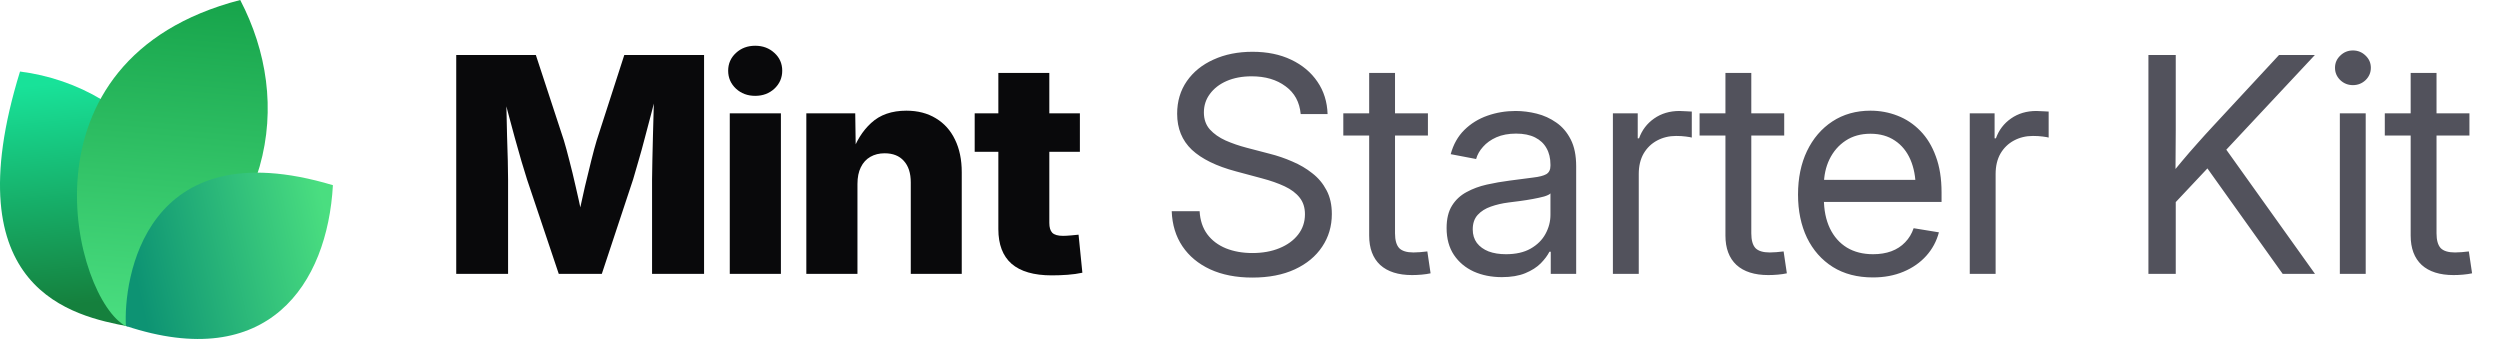
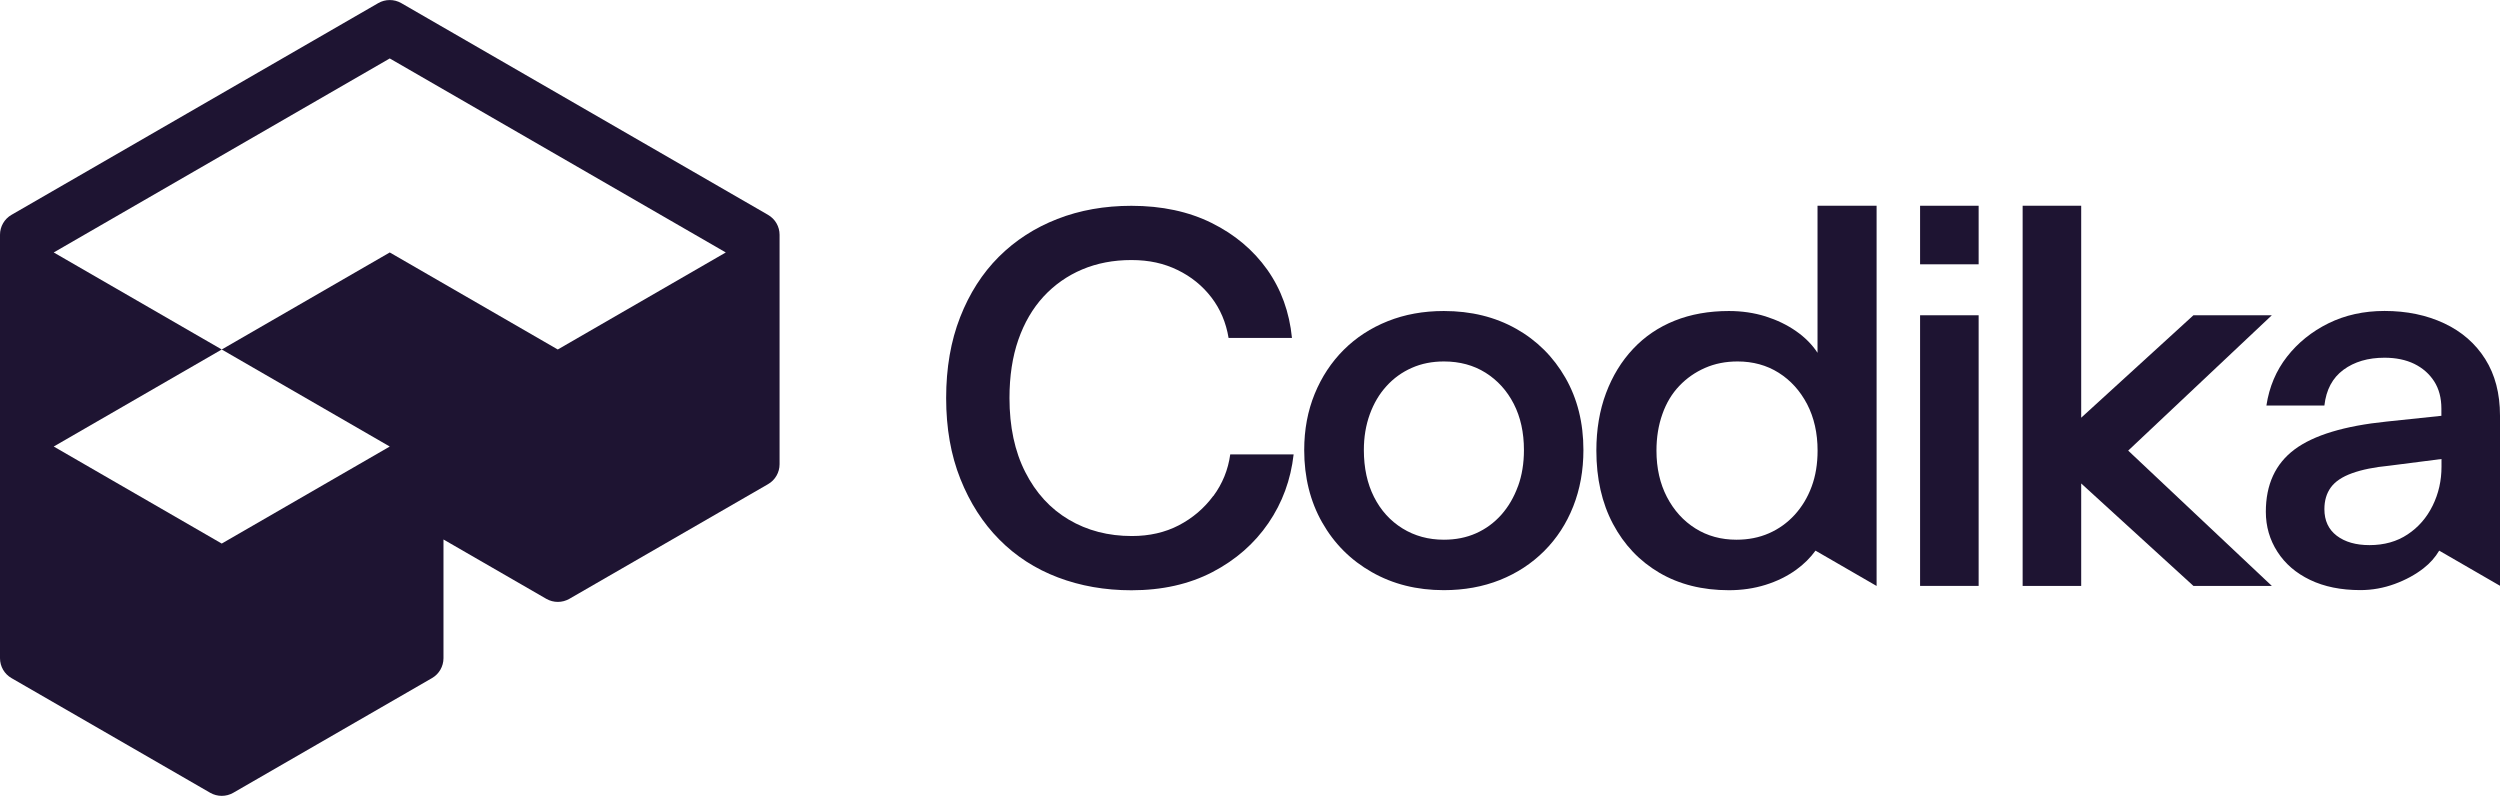
- <svg xmlns="http://www.w3.org/2000/svg" width="177" height="24" viewBox="0 0 177 24" fill="none">
-   <path d="M9.061 23.108C5.268 22.377 -3.391 20.627 1.417 5.064C9.634 6.099 16.973 14.064 9.061 23.108Z" fill="url(#paint0_linear_17557_2020)" />
-   <path d="M8.919 23.094C5.276 21.222 0.784 4.209 17.007 0C20.757 7.193 19.621 16.545 8.919 23.094Z" fill="url(#paint1_linear_17557_2020)" />
-   <path d="M8.914 23.079C8.735 19.882 10.159 9.085 23.57 13.111C23.181 20.123 18.984 26.418 8.914 23.079Z" fill="url(#paint2_linear_17557_2020)" />
-   <path d="M32.301 19.392V3.894H37.938L39.925 9.948C40.036 10.315 40.164 10.787 40.31 11.362C40.462 11.938 40.611 12.552 40.757 13.204C40.91 13.855 41.048 14.483 41.173 15.086C41.305 15.682 41.412 16.192 41.495 16.615H40.695C40.771 16.192 40.871 15.682 40.996 15.086C41.128 14.49 41.267 13.866 41.412 13.214C41.565 12.562 41.714 11.948 41.86 11.373C42.005 10.79 42.133 10.315 42.244 9.948L44.2 3.894H49.848V19.392H46.166V12.704C46.166 12.357 46.173 11.917 46.187 11.383C46.2 10.849 46.214 10.27 46.228 9.646C46.249 9.022 46.266 8.391 46.28 7.753C46.301 7.115 46.311 6.519 46.311 5.964H46.623C46.485 6.561 46.332 7.181 46.166 7.826C45.999 8.471 45.833 9.102 45.666 9.719C45.507 10.336 45.351 10.901 45.198 11.414C45.053 11.928 44.928 12.357 44.824 12.704L42.608 19.392H39.561L37.314 12.704C37.203 12.357 37.072 11.928 36.919 11.414C36.773 10.901 36.614 10.34 36.441 9.729C36.274 9.112 36.104 8.481 35.931 7.836C35.764 7.192 35.608 6.567 35.463 5.964H35.827C35.834 6.512 35.844 7.105 35.858 7.743C35.872 8.374 35.886 9.005 35.9 9.636C35.92 10.26 35.938 10.839 35.952 11.373C35.965 11.907 35.972 12.351 35.972 12.704V19.392H32.301ZM51.668 19.392V8.024H55.288V19.392H51.668ZM53.468 6.786C52.927 6.786 52.473 6.616 52.105 6.276C51.738 5.93 51.554 5.507 51.554 5.007C51.554 4.508 51.738 4.088 52.105 3.749C52.473 3.409 52.927 3.239 53.468 3.239C54.009 3.239 54.463 3.409 54.83 3.749C55.198 4.082 55.382 4.501 55.382 5.007C55.382 5.507 55.198 5.93 54.83 6.276C54.463 6.616 54.009 6.786 53.468 6.786ZM60.708 13.027V19.392H57.088V8.024H60.551L60.593 10.967H60.281C60.593 10.024 61.061 9.268 61.685 8.7C62.309 8.124 63.138 7.836 64.171 7.836C64.975 7.836 65.672 8.017 66.262 8.377C66.851 8.731 67.302 9.234 67.614 9.885C67.933 10.537 68.092 11.307 68.092 12.194V19.392H64.483V12.912C64.483 12.26 64.32 11.754 63.994 11.394C63.675 11.033 63.221 10.853 62.632 10.853C62.25 10.853 61.914 10.936 61.623 11.102C61.332 11.269 61.106 11.515 60.947 11.841C60.787 12.16 60.708 12.555 60.708 13.027ZM76.456 8.024V10.749H69.008V8.024H76.456ZM70.683 5.163H74.292V15.783C74.292 16.102 74.361 16.334 74.5 16.48C74.646 16.625 74.899 16.698 75.259 16.698C75.405 16.698 75.596 16.688 75.831 16.667C76.074 16.646 76.251 16.629 76.362 16.615L76.632 19.309C76.313 19.378 75.963 19.427 75.582 19.455C75.207 19.482 74.836 19.496 74.469 19.496C73.2 19.496 72.25 19.222 71.619 18.674C70.995 18.127 70.683 17.308 70.683 16.22V5.163Z" fill="#09090B" />
-   <path d="M88.667 19.652C87.523 19.652 86.528 19.458 85.682 19.07C84.843 18.681 84.188 18.137 83.716 17.437C83.245 16.736 82.992 15.908 82.957 14.951H84.933C84.968 15.596 85.148 16.14 85.474 16.584C85.8 17.021 86.24 17.354 86.795 17.582C87.35 17.804 87.974 17.915 88.667 17.915C89.388 17.915 90.026 17.801 90.581 17.572C91.143 17.343 91.583 17.024 91.902 16.615C92.228 16.199 92.391 15.717 92.391 15.169C92.391 14.698 92.266 14.306 92.017 13.994C91.767 13.675 91.413 13.408 90.956 13.193C90.498 12.978 89.954 12.787 89.323 12.621L87.502 12.132C86.123 11.765 85.082 11.255 84.382 10.603C83.689 9.944 83.342 9.095 83.342 8.055C83.342 7.174 83.571 6.404 84.028 5.746C84.486 5.087 85.117 4.577 85.921 4.217C86.726 3.849 87.645 3.666 88.678 3.666C89.718 3.666 90.63 3.853 91.413 4.227C92.204 4.602 92.824 5.122 93.275 5.787C93.726 6.446 93.965 7.209 93.993 8.076H92.089C92.013 7.23 91.656 6.574 91.018 6.11C90.387 5.638 89.586 5.403 88.615 5.403C87.95 5.403 87.36 5.513 86.847 5.735C86.341 5.957 85.946 6.262 85.661 6.651C85.377 7.032 85.235 7.469 85.235 7.961C85.235 8.447 85.377 8.849 85.661 9.168C85.946 9.48 86.317 9.74 86.774 9.948C87.232 10.149 87.724 10.319 88.251 10.457L89.884 10.884C90.439 11.023 90.977 11.206 91.496 11.435C92.023 11.657 92.495 11.934 92.911 12.267C93.334 12.593 93.67 12.995 93.92 13.474C94.17 13.945 94.294 14.504 94.294 15.149C94.294 16.015 94.066 16.788 93.608 17.468C93.157 18.148 92.512 18.681 91.673 19.07C90.834 19.458 89.832 19.652 88.667 19.652ZM101.097 8.024V9.594H95.106V8.024H101.097ZM96.937 5.163H98.767V16.521C98.767 17 98.865 17.347 99.059 17.562C99.26 17.77 99.6 17.874 100.078 17.874C100.21 17.874 100.366 17.867 100.546 17.853C100.733 17.832 100.903 17.815 101.056 17.801L101.285 19.351C101.097 19.392 100.886 19.423 100.65 19.444C100.414 19.465 100.189 19.475 99.974 19.475C98.996 19.475 98.244 19.236 97.717 18.758C97.197 18.272 96.937 17.579 96.937 16.677V5.163ZM106.33 19.621C105.595 19.621 104.932 19.489 104.343 19.226C103.754 18.955 103.285 18.564 102.939 18.05C102.592 17.53 102.419 16.896 102.419 16.147C102.419 15.495 102.547 14.965 102.804 14.556C103.06 14.146 103.403 13.828 103.833 13.599C104.263 13.363 104.742 13.186 105.269 13.068C105.796 12.95 106.333 12.857 106.881 12.787C107.574 12.69 108.132 12.617 108.555 12.569C108.978 12.52 109.287 12.441 109.481 12.33C109.675 12.212 109.772 12.014 109.772 11.737V11.654C109.772 11.203 109.679 10.815 109.492 10.489C109.311 10.163 109.041 9.91 108.68 9.729C108.32 9.549 107.872 9.459 107.338 9.459C106.805 9.459 106.34 9.546 105.945 9.719C105.556 9.892 105.241 10.118 104.998 10.395C104.755 10.665 104.593 10.953 104.509 11.258L102.71 10.915C102.897 10.222 103.22 9.65 103.677 9.199C104.135 8.748 104.679 8.412 105.31 8.19C105.941 7.968 106.607 7.857 107.307 7.857C107.8 7.857 108.295 7.92 108.795 8.044C109.301 8.169 109.765 8.381 110.188 8.679C110.611 8.97 110.951 9.369 111.208 9.875C111.464 10.374 111.593 11.005 111.593 11.768V19.392H109.793V17.822H109.7C109.568 18.085 109.363 18.359 109.086 18.643C108.809 18.921 108.444 19.153 107.994 19.34C107.543 19.527 106.988 19.621 106.33 19.621ZM106.621 17.998C107.321 17.998 107.904 17.867 108.368 17.603C108.84 17.333 109.19 16.986 109.419 16.563C109.654 16.133 109.772 15.682 109.772 15.211V13.692C109.703 13.769 109.554 13.841 109.325 13.911C109.096 13.973 108.829 14.032 108.524 14.088C108.226 14.143 107.921 14.192 107.609 14.233C107.304 14.275 107.033 14.309 106.798 14.337C106.354 14.393 105.938 14.49 105.549 14.628C105.168 14.76 104.86 14.954 104.624 15.211C104.388 15.467 104.27 15.811 104.27 16.241C104.27 16.615 104.367 16.934 104.561 17.198C104.762 17.461 105.04 17.662 105.393 17.801C105.747 17.933 106.156 17.998 106.621 17.998ZM114.193 19.392V8.024H115.951V9.792H116.045C116.253 9.209 116.61 8.741 117.116 8.388C117.622 8.034 118.219 7.857 118.905 7.857C119.058 7.857 119.217 7.864 119.384 7.878C119.55 7.885 119.682 7.892 119.779 7.899V9.74C119.716 9.719 119.578 9.695 119.363 9.667C119.155 9.639 118.922 9.625 118.666 9.625C118.174 9.625 117.726 9.733 117.324 9.948C116.922 10.163 116.603 10.471 116.367 10.874C116.138 11.276 116.024 11.758 116.024 12.319V19.392H114.193ZM126.322 8.024V9.594H120.33V8.024H126.322ZM122.161 5.163H123.992V16.521C123.992 17 124.089 17.347 124.283 17.562C124.484 17.77 124.824 17.874 125.302 17.874C125.434 17.874 125.59 17.867 125.77 17.853C125.958 17.832 126.127 17.815 126.28 17.801L126.509 19.351C126.322 19.392 126.11 19.423 125.874 19.444C125.639 19.465 125.413 19.475 125.198 19.475C124.221 19.475 123.468 19.236 122.941 18.758C122.421 18.272 122.161 17.579 122.161 16.677V5.163ZM132.604 19.642C131.502 19.642 130.555 19.396 129.765 18.903C128.974 18.404 128.364 17.714 127.934 16.834C127.511 15.946 127.3 14.927 127.3 13.775C127.3 12.611 127.511 11.584 127.934 10.697C128.364 9.802 128.964 9.102 129.734 8.596C130.51 8.089 131.408 7.836 132.428 7.836C133.1 7.836 133.738 7.954 134.341 8.19C134.952 8.426 135.489 8.783 135.954 9.261C136.425 9.74 136.793 10.343 137.056 11.071C137.327 11.792 137.462 12.645 137.462 13.63V14.296H128.433V12.735H136.463L135.631 13.297C135.631 12.541 135.506 11.876 135.257 11.3C135.007 10.725 134.643 10.277 134.165 9.958C133.686 9.632 133.107 9.469 132.428 9.469C131.748 9.469 131.162 9.632 130.67 9.958C130.177 10.284 129.796 10.725 129.526 11.279C129.262 11.827 129.13 12.441 129.13 13.12V14.046C129.13 14.864 129.273 15.572 129.557 16.168C129.841 16.757 130.243 17.211 130.763 17.53C131.283 17.842 131.901 17.998 132.615 17.998C133.093 17.998 133.523 17.929 133.905 17.79C134.293 17.645 134.619 17.433 134.882 17.156C135.153 16.879 135.354 16.546 135.486 16.157L137.275 16.449C137.108 17.08 136.81 17.634 136.38 18.113C135.95 18.591 135.413 18.966 134.768 19.236C134.123 19.507 133.402 19.642 132.604 19.642ZM139.459 19.392V8.024H141.217V9.792H141.311C141.519 9.209 141.876 8.741 142.382 8.388C142.888 8.034 143.485 7.857 144.171 7.857C144.324 7.857 144.483 7.864 144.649 7.878C144.816 7.885 144.948 7.892 145.045 7.899V9.74C144.982 9.719 144.844 9.695 144.629 9.667C144.421 9.639 144.188 9.625 143.932 9.625C143.439 9.625 142.992 9.733 142.59 9.948C142.188 10.163 141.869 10.471 141.633 10.874C141.404 11.276 141.29 11.758 141.29 12.319V19.392H139.459ZM153.429 14.961V12.715C153.783 12.257 154.136 11.82 154.49 11.404C154.844 10.981 155.204 10.565 155.572 10.156C155.939 9.74 156.314 9.327 156.695 8.918L161.355 3.894H163.893L157.277 10.967H157.184L153.429 14.961ZM152.108 19.392V3.894H154.043V9.241L154.022 12.559L154.043 13.505V19.392H152.108ZM161.615 19.392L155.967 11.477L157.173 9.969L163.903 19.392H161.615ZM165.661 19.392V8.024H167.492V19.392H165.661ZM166.587 6.027C166.24 6.027 165.942 5.909 165.692 5.673C165.443 5.43 165.318 5.139 165.318 4.799C165.318 4.459 165.443 4.172 165.692 3.936C165.942 3.693 166.24 3.572 166.587 3.572C166.934 3.572 167.232 3.693 167.482 3.936C167.731 4.172 167.856 4.459 167.856 4.799C167.856 5.139 167.731 5.43 167.482 5.673C167.232 5.909 166.934 6.027 166.587 6.027ZM174.836 8.024V9.594H168.844V8.024H174.836ZM170.675 5.163H172.506V16.521C172.506 17 172.603 17.347 172.797 17.562C172.998 17.77 173.338 17.874 173.816 17.874C173.948 17.874 174.104 17.867 174.284 17.853C174.472 17.832 174.641 17.815 174.794 17.801L175.023 19.351C174.836 19.392 174.624 19.423 174.388 19.444C174.153 19.465 173.927 19.475 173.712 19.475C172.735 19.475 171.982 19.236 171.455 18.758C170.935 18.272 170.675 17.579 170.675 16.677V5.163Z" fill="#52525C" />
+ <svg xmlns="http://www.w3.org/2000/svg" id="Calque_2" viewBox="0 0 434.63 138.38">
  <defs>
-     <linearGradient id="paint0_linear_17557_2020" x1="3.776" y1="5.916" x2="5.232" y2="21.559" gradientUnits="userSpaceOnUse">
-       <stop stop-color="#18E299" />
-       <stop offset="1" stop-color="#15803D" />
-     </linearGradient>
-     <linearGradient id="paint1_linear_17557_2020" x1="12.171" y1="-0.718" x2="10.19" y2="22.983" gradientUnits="userSpaceOnUse">
-       <stop stop-color="#16A34A" />
-       <stop offset="1" stop-color="#4ADE80" />
-     </linearGradient>
-     <linearGradient id="paint2_linear_17557_2020" x1="23.133" y1="15.353" x2="9.338" y2="18.52" gradientUnits="userSpaceOnUse">
-       <stop stop-color="#4ADE80" />
-       <stop offset="1" stop-color="#0D9373" />
-     </linearGradient>
+     <style>.cls-1{fill:#1e1432;}</style>
  </defs>
+   <g id="Calque_1-2">
+     <path class="cls-1" d="M210.92,86.23c-1.59,2.15-3.58,3.84-5.97,5.09-2.4,1.25-5.12,1.87-8.17,1.87-4.11,0-7.76-.95-10.97-2.85s-5.73-4.65-7.56-8.26c-1.84-3.61-2.75-7.9-2.75-12.88,0-3.79.51-7.17,1.54-10.13,1.03-2.95,2.49-5.46,4.39-7.52,1.9-2.05,4.14-3.62,6.72-4.71s5.43-1.63,8.54-1.63,5.66.58,8.03,1.73c2.37,1.15,4.33,2.74,5.88,4.76,1.55,2.02,2.55,4.37,2.99,7.05h11.02c-.44-4.48-1.87-8.43-4.29-11.86-2.43-3.42-5.65-6.13-9.66-8.12-4.01-1.99-8.67-2.99-13.96-2.99-4.67,0-8.96.76-12.88,2.29-3.92,1.53-7.31,3.72-10.18,6.58-2.86,2.86-5.1,6.36-6.72,10.5-1.62,4.14-2.43,8.82-2.43,14.05s.82,9.91,2.47,14.05c1.65,4.14,3.9,7.66,6.77,10.55,2.86,2.89,6.25,5.09,10.18,6.58,3.92,1.49,8.18,2.24,12.79,2.24,5.35,0,10.05-1.06,14.1-3.17,4.04-2.11,7.28-4.95,9.71-8.5,2.43-3.55,3.89-7.53,4.39-11.95h-11.02c-.37,2.68-1.35,5.09-2.94,7.24Z" />
+     <path class="cls-1" d="M263.57,57.15c-3.64-2.05-7.83-3.08-12.56-3.08-3.55,0-6.8.59-9.75,1.77-2.96,1.18-5.51,2.85-7.66,4.99-2.15,2.15-3.83,4.7-5.04,7.65-1.21,2.96-1.82,6.21-1.82,9.76,0,4.73,1.04,8.93,3.13,12.6,2.08,3.67,4.96,6.55,8.63,8.63,3.67,2.09,7.84,3.13,12.51,3.13,3.55,0,6.8-.59,9.76-1.77,2.95-1.18,5.52-2.86,7.7-5.04,2.18-2.18,3.86-4.76,5.04-7.75,1.18-2.99,1.77-6.25,1.77-9.8,0-4.73-1.04-8.91-3.13-12.56-2.09-3.64-4.95-6.49-8.59-8.54ZM263.9,84.54c-.69,1.9-1.65,3.55-2.89,4.95-1.25,1.4-2.71,2.47-4.39,3.22-1.68.75-3.55,1.12-5.6,1.12-2.68,0-5.07-.65-7.19-1.96-2.12-1.31-3.77-3.13-4.95-5.46-1.18-2.33-1.77-5.06-1.77-8.17,0-2.24.34-4.31,1.03-6.21.69-1.9,1.65-3.53,2.9-4.9,1.24-1.37,2.71-2.43,4.39-3.17,1.68-.75,3.55-1.12,5.6-1.12,2.74,0,5.15.65,7.24,1.96,2.08,1.31,3.72,3.11,4.9,5.41,1.18,2.3,1.77,4.98,1.77,8.03,0,2.3-.34,4.4-1.03,6.3Z" />
+     <path class="cls-1" d="M315.99,61.35c-.93-1.43-2.18-2.69-3.74-3.78-1.56-1.09-3.33-1.94-5.32-2.57-1.99-.62-4.11-.93-6.35-.93-3.49,0-6.63.56-9.43,1.68-2.8,1.12-5.21,2.75-7.23,4.9-2.02,2.15-3.59,4.71-4.71,7.7s-1.68,6.32-1.68,9.99c0,4.85.96,9.1,2.89,12.74,1.93,3.64,4.62,6.47,8.07,8.5,3.45,2.02,7.48,3.03,12.09,3.03,2.24,0,4.36-.31,6.35-.93,1.99-.62,3.76-1.49,5.32-2.61,1.37-.99,2.49-2.11,3.38-3.34l10.62,6.14V35.77h-10.27v25.58ZM314.96,84.59c-.69,1.87-1.67,3.5-2.94,4.9-1.28,1.4-2.77,2.47-4.48,3.22-1.71.75-3.59,1.12-5.65,1.12-2.68,0-5.06-.65-7.14-1.96-2.09-1.31-3.73-3.13-4.95-5.46-1.21-2.33-1.82-5.02-1.82-8.07,0-2.3.34-4.42,1.03-6.35.68-1.93,1.66-3.56,2.94-4.9,1.27-1.34,2.77-2.38,4.48-3.13,1.71-.75,3.59-1.12,5.65-1.12,2.67,0,5.06.65,7.14,1.96,2.08,1.31,3.73,3.13,4.95,5.46,1.21,2.33,1.82,5.03,1.82,8.08,0,2.3-.34,4.39-1.03,6.25Z" />
+     <rect class="cls-1" x="333.81" y="54.81" width="10.18" height="47.05" />
+     <rect class="cls-1" x="333.81" y="35.77" width="10.18" height="10.18" />
+     <polygon class="cls-1" points="394.96 54.81 381.33 54.81 361.82 72.62 361.82 35.77 351.64 35.77 351.64 101.86 361.82 101.86 361.82 84.05 381.33 101.86 394.96 101.86 369.99 78.34 394.96 54.81" />
+     <path class="cls-1" d="M434.63,72.27c0-3.86-.86-7.14-2.57-9.85-1.71-2.71-4.09-4.78-7.14-6.21-3.05-1.43-6.5-2.15-10.36-2.15-3.61,0-6.86.72-9.76,2.15-2.89,1.43-5.29,3.36-7.19,5.79-1.9,2.43-3.1,5.26-3.59,8.5h10.08c.31-2.74,1.41-4.81,3.31-6.21,1.9-1.4,4.28-2.1,7.14-2.1,1.99,0,3.72.36,5.18,1.07,1.46.72,2.61,1.73,3.45,3.03.84,1.31,1.26,2.89,1.26,4.76v1.24l-9.52,1c-7.35.75-12.68,2.37-16.01,4.85-3.33,2.49-4.99,6.1-4.99,10.83,0,2.55.67,4.87,2.01,6.95,1.34,2.09,3.23,3.72,5.69,4.9,2.46,1.18,5.37,1.77,8.73,1.77,2.05,0,4.05-.36,5.98-1.07,1.93-.71,3.59-1.62,4.99-2.71,1.16-.9,2.07-1.94,2.74-3.08l10.57,6.11v-29.59ZM424.46,81.14c0,2.43-.51,4.68-1.54,6.77-1.03,2.09-2.47,3.75-4.34,4.99-1.87,1.25-4.08,1.87-6.63,1.87-2.37,0-4.26-.54-5.7-1.63-1.43-1.09-2.15-2.63-2.15-4.62,0-1.49.37-2.75,1.12-3.78.75-1.03,1.97-1.85,3.69-2.47,1.71-.62,3.87-1.06,6.49-1.31l9.06-1.16v1.35Z" />
+     <path class="cls-1" d="M133.52,37.35L69.76.54c-1.24-.71-2.76-.71-4,0L2,37.35c-1.24.71-2,2.04-2,3.46v73.62c0,1.43.76,2.75,2,3.46l34.55,19.94c1.24.71,2.76.71,4,0l34.55-19.94c1.24-.71,2-2.04,2-3.46v-20.64l17.88,10.32c1.24.71,2.76.71,4,0l34.55-19.94c1.24-.71,2-2.04,2-3.46v-39.89c0-1.43-.76-2.75-2-3.46ZM96.97,60.76l-29.21-16.87-29.21,16.87,29.21,16.87-29.21,16.87-29.21-16.87,29.21-16.87-29.21-16.87L67.76,10.16l58.42,33.73-29.21,16.87Z" />
+   </g>
</svg>
